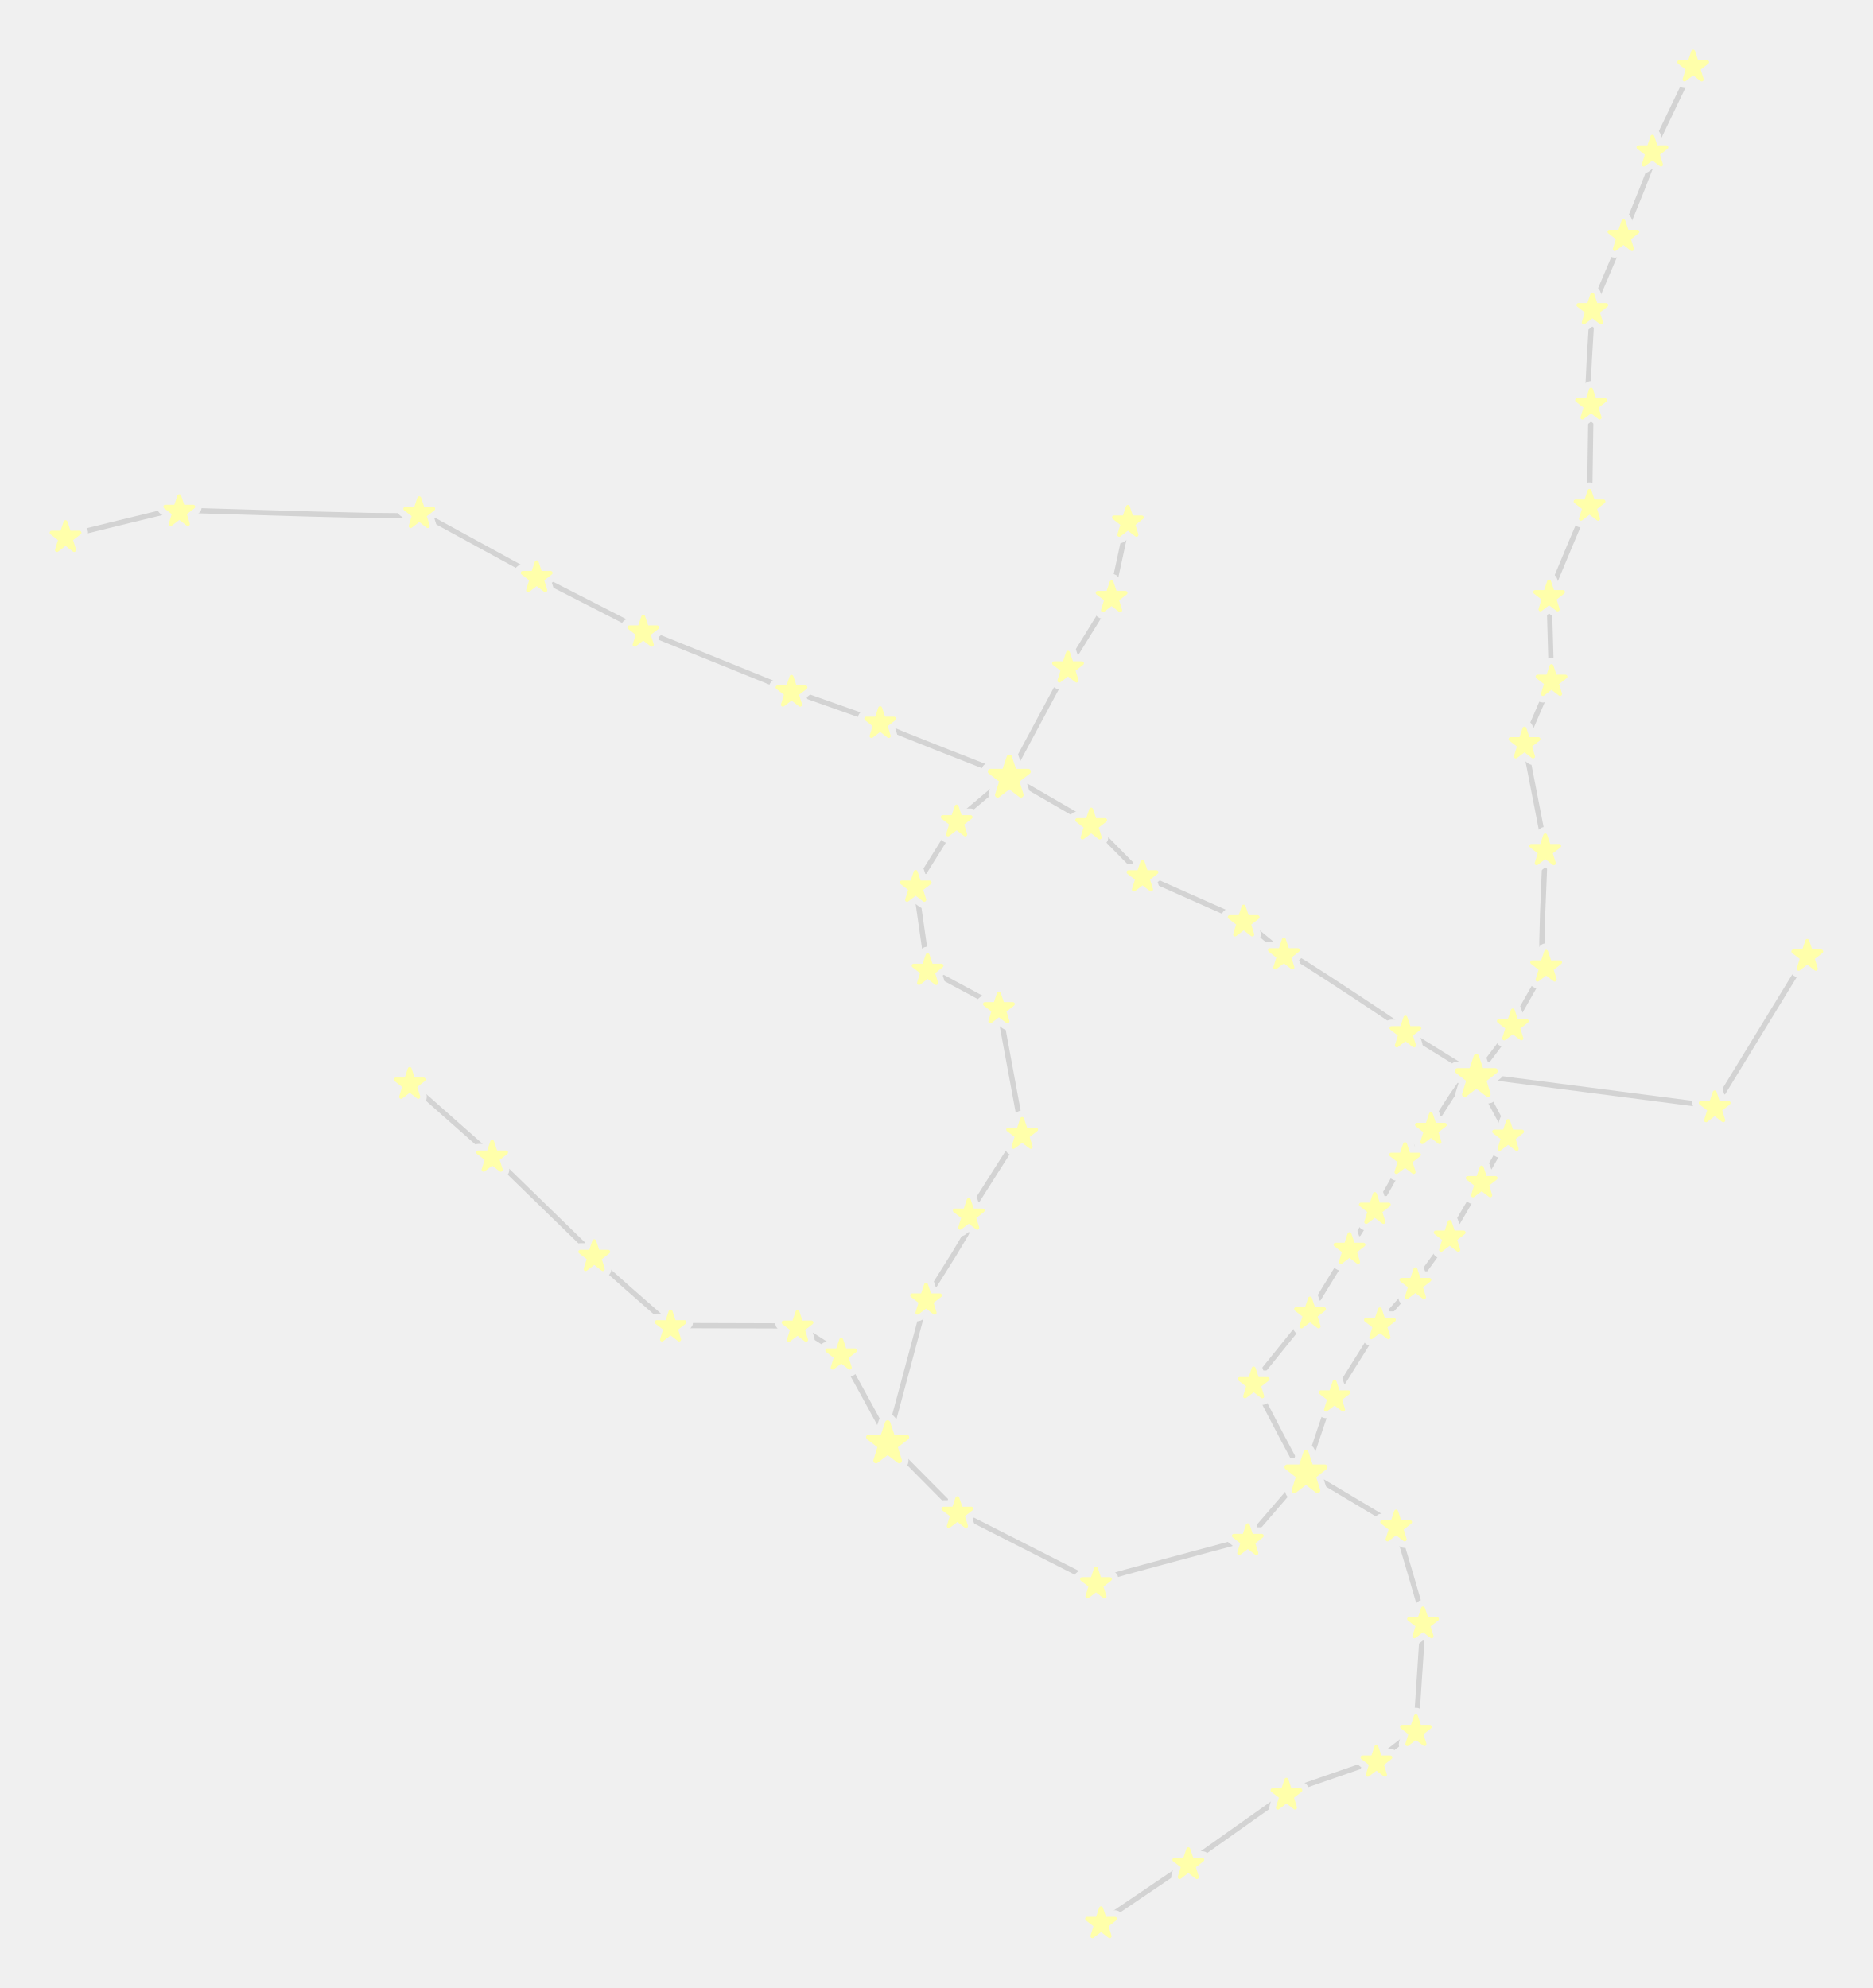
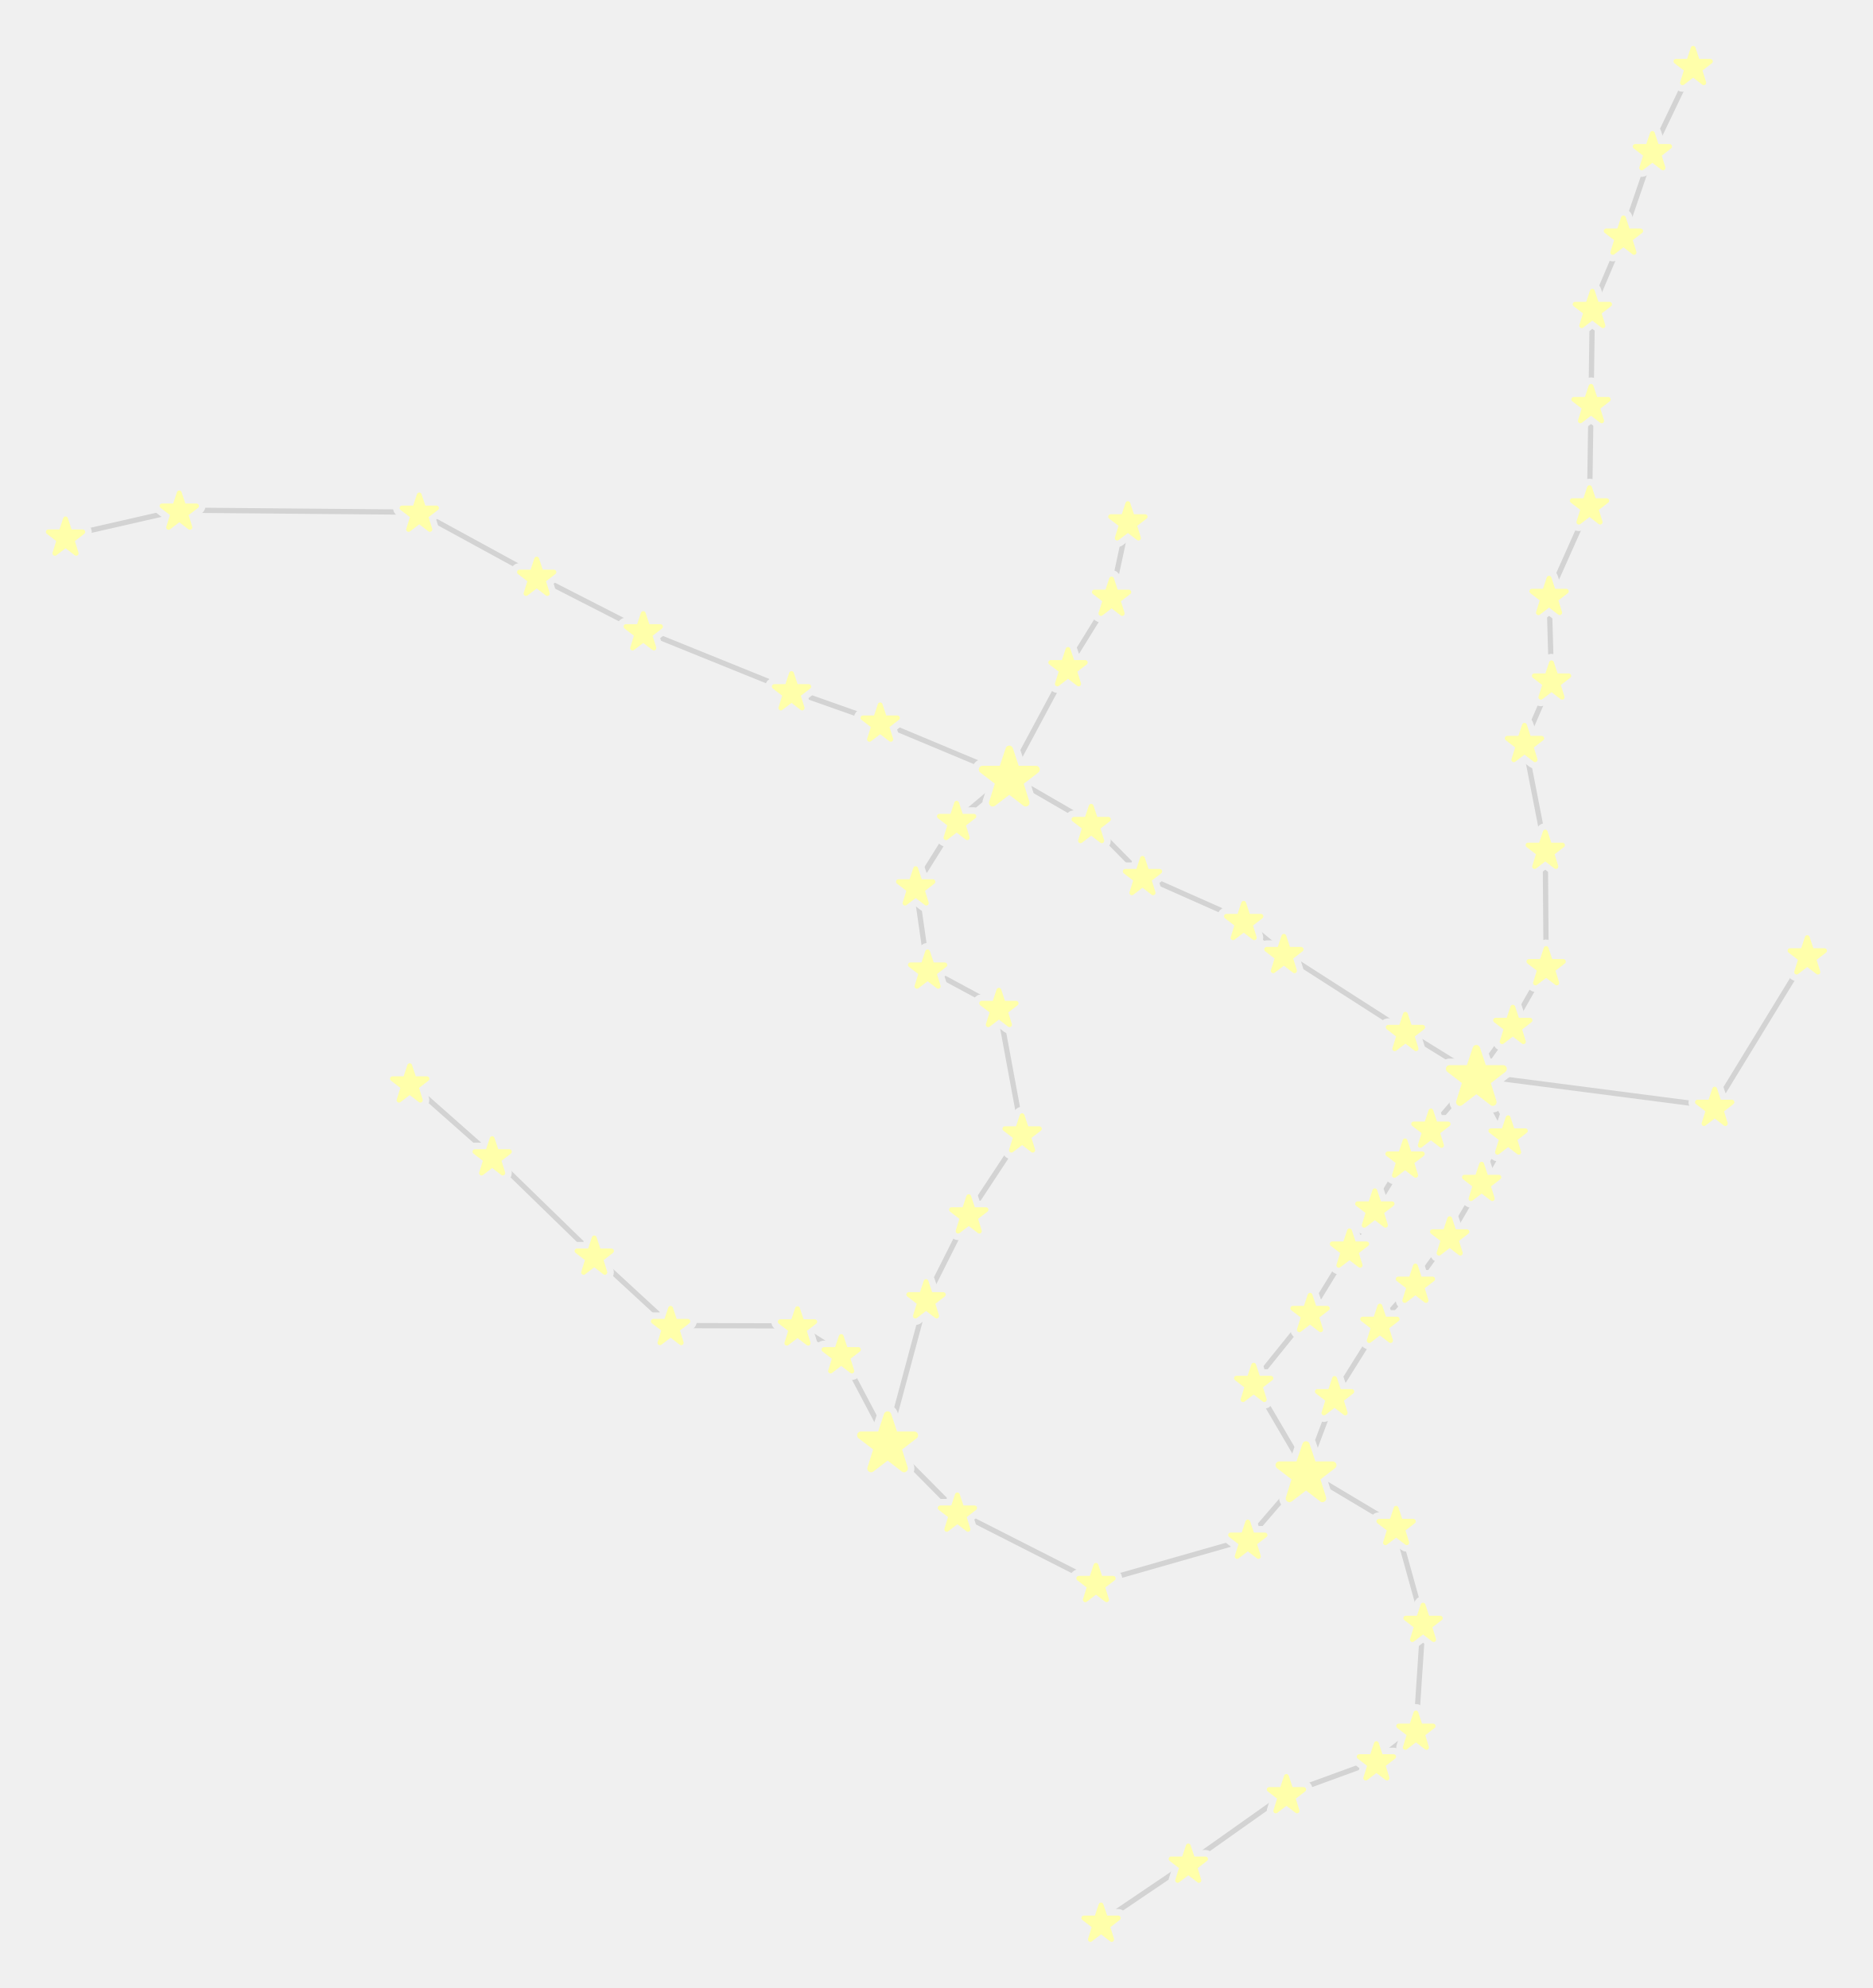
<svg xmlns="http://www.w3.org/2000/svg" width="3000" height="3185" viewBox="0 0 3000 3185">
  <defs>
    <path id="star" d="M100,39.332c0-3.332-2.636-6.029-5.935-6.169c0.004-0.012,0.004-0.024,0.009-0.035H65.461L55.863,4.341 c-0.004,0-0.009,0.001-0.014,0.001C55.058,1.833,52.738,0,49.967,0c-2.938,0-5.384,2.048-6.023,4.789 c-0.007-0.001-0.015,0-0.021-0.002l-9.45,28.341H6.336c-0.048-0.001-0.092-0.014-0.139-0.014C2.773,33.113,0,35.888,0,39.31 c0,1.884,0.857,3.55,2.185,4.687c-0.007,0.01-0.011,0.021-0.019,0.031L26.24,62.535l-8.961,28.683 c-0.364,0.789-0.582,1.659-0.582,2.587c0,3.422,2.775,6.195,6.198,6.195c1.405,0,2.687-0.484,3.727-1.272 c0.011,0.01,0.025,0.017,0.036,0.026L50.027,80.84l22.536,17.317C73.688,99.294,75.245,100,76.97,100 c3.424,0,6.198-2.773,6.198-6.195c0-0.748-0.154-1.456-0.397-2.121c0.016-0.002,0.029-0.01,0.045-0.012l-9.077-29.016l23.718-18.332 c-0.002-0.001-0.005-0.003-0.007-0.005C98.988,43.192,100,41.386,100,39.332z" />
    <mask id="gaps" maskUnits="userSpaceOnUse" x="0" y="0" width="3000" height="3185">
      <rect width="3000" height="3185" fill="#fff" />
      <g fill="#000" stroke="#000" stroke-linejoin="round">
-         <use href="#star" transform="translate(1738.2 3054.1) scale(0.51)" stroke-width="41.18" />
-         <use href="#star" transform="translate(1878 2959.5) scale(0.51)" stroke-width="41.18" />
-         <use href="#star" transform="translate(2035.2 2848.2) scale(0.51)" stroke-width="41.18" />
-         <use href="#star" transform="translate(2179.3 2795.6) scale(0.51)" stroke-width="41.18" />
-         <use href="#star" transform="translate(2242.6 2746.5) scale(0.51)" stroke-width="41.18" />
-         <use href="#star" transform="translate(2254 2573.7) scale(0.51)" stroke-width="41.18" />
-         <use href="#star" transform="translate(1730.1 2509.9) scale(0.51)" stroke-width="41.18" />
-         <use href="#star" transform="translate(1973.3 2440.5) scale(0.51)" stroke-width="41.18" />
-         <use href="#star" transform="translate(2210.9 2418.5) scale(0.51)" stroke-width="41.18" />
-         <use href="#star" transform="translate(1508.1 2397.1) scale(0.51)" stroke-width="41.18" />
-         <use href="#star" transform="translate(2112.3 2210.6) scale(0.51)" stroke-width="41.18" />
-         <use href="#star" transform="translate(1982.7 2189.3) scale(0.51)" stroke-width="41.18" />
-         <use href="#star" transform="translate(1322 2143.4) scale(0.51)" stroke-width="41.18" />
-         <use href="#star" transform="translate(1252 2098.8) scale(0.51)" stroke-width="41.18" />
-         <use href="#star" transform="translate(1048.7 2098.2) scale(0.51)" stroke-width="41.18" />
-         <use href="#star" transform="translate(2184.9 2094.6) scale(0.51)" stroke-width="41.18" />
-         <use href="#star" transform="translate(2073 2077.3) scale(0.51)" stroke-width="41.18" />
-         <use href="#star" transform="translate(1457.9 2055.3) scale(0.51)" stroke-width="41.18" />
-         <use href="#star" transform="translate(2241.8 2030.4) scale(0.51)" stroke-width="41.18" />
-         <use href="#star" transform="translate(926.4 1985.4) scale(0.51)" stroke-width="41.18" />
-         <use href="#star" transform="translate(2136.2 1974.1) scale(0.51)" stroke-width="41.18" />
-         <use href="#star" transform="translate(2296.7 1954.6) scale(0.51)" stroke-width="41.18" />
-         <use href="#star" transform="translate(1526.3 1919.3) scale(0.51)" stroke-width="41.18" />
-         <use href="#star" transform="translate(2176.8 1909.9) scale(0.51)" stroke-width="41.18" />
-         <use href="#star" transform="translate(2347.9 1867.3) scale(0.51)" stroke-width="41.18" />
-         <use href="#star" transform="translate(2225.2 1829.9) scale(0.51)" stroke-width="41.18" />
-         <use href="#star" transform="translate(762.9 1826.3) scale(0.51)" stroke-width="41.18" />
-         <use href="#star" transform="translate(2390.3 1792.9) scale(0.51)" stroke-width="41.18" />
-         <use href="#star" transform="translate(1611.8 1789.6) scale(0.51)" stroke-width="41.18" />
-         <use href="#star" transform="translate(2266.6 1782) scale(0.51)" stroke-width="41.18" />
-         <use href="#star" transform="translate(2721.2 1747) scale(0.51)" stroke-width="41.18" />
-         <use href="#star" transform="translate(630.8 1709.5) scale(0.51)" stroke-width="41.18" />
-         <use href="#star" transform="translate(2225.8 1627.1) scale(0.51)" stroke-width="41.18" />
-         <use href="#star" transform="translate(2397.8 1615.8) scale(0.51)" stroke-width="41.18" />
-         <use href="#star" transform="translate(1574.6 1588.6) scale(0.51)" stroke-width="41.18" />
-         <use href="#star" transform="translate(1460.4 1527.1) scale(0.51)" stroke-width="41.18" />
-         <use href="#star" transform="translate(2451.2 1521.7) scale(0.51)" stroke-width="41.18" />
-         <use href="#star" transform="translate(2869.5 1504.3) scale(0.51)" stroke-width="41.18" />
-         <use href="#star" transform="translate(2031.1 1502.2) scale(0.51)" stroke-width="41.18" />
-         <use href="#star" transform="translate(1966.7 1449.3) scale(0.51)" stroke-width="41.18" />
-         <use href="#star" transform="translate(1441.3 1393.8) scale(0.51)" stroke-width="41.18" />
-         <use href="#star" transform="translate(1804.6 1377.3) scale(0.51)" stroke-width="41.18" />
-         <use href="#star" transform="translate(2449.8 1335.2) scale(0.51)" stroke-width="41.18" />
-         <use href="#star" transform="translate(1722.4 1293.9) scale(0.51)" stroke-width="41.18" />
-         <use href="#star" transform="translate(1506.9 1289) scale(0.51)" stroke-width="41.18" />
-         <use href="#star" transform="translate(2416.5 1164.1) scale(0.51)" stroke-width="41.18" />
-         <use href="#star" transform="translate(1384.4 1131.4) scale(0.51)" stroke-width="41.18" />
-         <use href="#star" transform="translate(1242.4 1081.2) scale(0.51)" stroke-width="41.18" />
-         <use href="#star" transform="translate(2459.8 1064) scale(0.51)" stroke-width="41.18" />
-         <use href="#star" transform="translate(1685.3 1042.6) scale(0.51)" stroke-width="41.18" />
-         <use href="#star" transform="translate(1004.9 985.1) scale(0.51)" stroke-width="41.18" />
-         <use href="#star" transform="translate(1755.1 929.8) scale(0.51)" stroke-width="41.18" />
-         <use href="#star" transform="translate(2455.9 928.5) scale(0.51)" stroke-width="41.18" />
-         <use href="#star" transform="translate(834.2 897.8) scale(0.51)" stroke-width="41.18" />
-         <use href="#star" transform="translate(79.5 833.4) scale(0.51)" stroke-width="41.18" />
-         <use href="#star" transform="translate(1781.2 809) scale(0.51)" stroke-width="41.18" />
-         <use href="#star" transform="translate(646.1 795.1) scale(0.51)" stroke-width="41.18" />
-         <use href="#star" transform="translate(261.7 791.8) scale(0.51)" stroke-width="41.18" />
-         <use href="#star" transform="translate(2520.7 783.4) scale(0.51)" stroke-width="41.18" />
-         <use href="#star" transform="translate(2523.1 621.1) scale(0.51)" stroke-width="41.18" />
-         <use href="#star" transform="translate(2525.2 468.7) scale(0.51)" stroke-width="41.18" />
-         <use href="#star" transform="translate(2575 351.3) scale(0.51)" stroke-width="41.18" />
-         <use href="#star" transform="translate(2621.4 215.9) scale(0.51)" stroke-width="41.18" />
-         <use href="#star" transform="translate(2686.7 79.5) scale(0.51)" stroke-width="41.18" />
-         <use href="#star" transform="translate(2057.5 2323.3) scale(0.69)" stroke-width="30.43" />
-         <use href="#star" transform="translate(1387.4 2275.4) scale(0.69)" stroke-width="30.43" />
-         <use href="#star" transform="translate(2330.4 1688.5) scale(0.69)" stroke-width="30.43" />
-         <use href="#star" transform="translate(1582.3 1208.9) scale(0.69)" stroke-width="30.43" />
+         <use href="#star" transform="translate(1732.2 3048.1) scale(0.63)" stroke-width="33.33" />
+         <use href="#star" transform="translate(1872 2953.5) scale(0.63)" stroke-width="33.33" />
+         <use href="#star" transform="translate(2029.2 2842.2) scale(0.63)" stroke-width="33.33" />
+         <use href="#star" transform="translate(2173.3 2789.6) scale(0.63)" stroke-width="33.33" />
+         <use href="#star" transform="translate(2236.6 2740.5) scale(0.63)" stroke-width="33.33" />
+         <use href="#star" transform="translate(2248 2567.7) scale(0.63)" stroke-width="33.33" />
+         <use href="#star" transform="translate(1724.1 2503.9) scale(0.63)" stroke-width="33.33" />
+         <use href="#star" transform="translate(1967.3 2434.5) scale(0.63)" stroke-width="33.33" />
+         <use href="#star" transform="translate(2204.9 2412.5) scale(0.63)" stroke-width="33.33" />
+         <use href="#star" transform="translate(1502.1 2391.1) scale(0.63)" stroke-width="33.33" />
+         <use href="#star" transform="translate(2106.3 2204.6) scale(0.63)" stroke-width="33.33" />
+         <use href="#star" transform="translate(1976.7 2183.3) scale(0.63)" stroke-width="33.33" />
+         <use href="#star" transform="translate(1316 2137.4) scale(0.63)" stroke-width="33.33" />
+         <use href="#star" transform="translate(1246 2092.8) scale(0.63)" stroke-width="33.33" />
+         <use href="#star" transform="translate(1042.7 2092.2) scale(0.63)" stroke-width="33.33" />
+         <use href="#star" transform="translate(2178.9 2088.6) scale(0.63)" stroke-width="33.33" />
+         <use href="#star" transform="translate(2067 2071.3) scale(0.63)" stroke-width="33.33" />
+         <use href="#star" transform="translate(1451.9 2049.3) scale(0.63)" stroke-width="33.33" />
+         <use href="#star" transform="translate(2235.8 2024.4) scale(0.63)" stroke-width="33.33" />
+         <use href="#star" transform="translate(920.4 1979.4) scale(0.63)" stroke-width="33.33" />
+         <use href="#star" transform="translate(2130.2 1968.1) scale(0.63)" stroke-width="33.33" />
+         <use href="#star" transform="translate(2290.7 1948.6) scale(0.63)" stroke-width="33.33" />
+         <use href="#star" transform="translate(1520.3 1913.3) scale(0.63)" stroke-width="33.33" />
+         <use href="#star" transform="translate(2170.8 1903.9) scale(0.63)" stroke-width="33.33" />
+         <use href="#star" transform="translate(2341.9 1861.3) scale(0.63)" stroke-width="33.33" />
+         <use href="#star" transform="translate(2219.2 1823.9) scale(0.63)" stroke-width="33.33" />
+         <use href="#star" transform="translate(756.9 1820.3) scale(0.63)" stroke-width="33.33" />
+         <use href="#star" transform="translate(2384.3 1786.9) scale(0.63)" stroke-width="33.33" />
+         <use href="#star" transform="translate(1605.8 1783.6) scale(0.63)" stroke-width="33.33" />
+         <use href="#star" transform="translate(2260.6 1776) scale(0.63)" stroke-width="33.33" />
+         <use href="#star" transform="translate(2715.2 1741) scale(0.63)" stroke-width="33.33" />
+         <use href="#star" transform="translate(624.8 1703.5) scale(0.63)" stroke-width="33.33" />
+         <use href="#star" transform="translate(2219.8 1621.1) scale(0.63)" stroke-width="33.33" />
+         <use href="#star" transform="translate(2391.8 1609.8) scale(0.63)" stroke-width="33.33" />
+         <use href="#star" transform="translate(1568.6 1582.6) scale(0.63)" stroke-width="33.33" />
+         <use href="#star" transform="translate(1454.4 1521.1) scale(0.63)" stroke-width="33.33" />
+         <use href="#star" transform="translate(2445.2 1515.7) scale(0.63)" stroke-width="33.33" />
+         <use href="#star" transform="translate(2863.5 1498.3) scale(0.63)" stroke-width="33.33" />
+         <use href="#star" transform="translate(2025.1 1496.2) scale(0.63)" stroke-width="33.33" />
+         <use href="#star" transform="translate(1960.7 1443.3) scale(0.63)" stroke-width="33.33" />
+         <use href="#star" transform="translate(1435.3 1387.8) scale(0.63)" stroke-width="33.33" />
+         <use href="#star" transform="translate(1798.6 1371.3) scale(0.63)" stroke-width="33.33" />
+         <use href="#star" transform="translate(2443.8 1329.2) scale(0.63)" stroke-width="33.33" />
+         <use href="#star" transform="translate(1716.4 1287.9) scale(0.63)" stroke-width="33.33" />
+         <use href="#star" transform="translate(1500.9 1283) scale(0.63)" stroke-width="33.33" />
+         <use href="#star" transform="translate(2410.5 1158.1) scale(0.63)" stroke-width="33.33" />
+         <use href="#star" transform="translate(1378.4 1125.4) scale(0.63)" stroke-width="33.33" />
+         <use href="#star" transform="translate(1236.4 1075.2) scale(0.63)" stroke-width="33.33" />
+         <use href="#star" transform="translate(2453.8 1058) scale(0.63)" stroke-width="33.33" />
+         <use href="#star" transform="translate(1679.3 1036.6) scale(0.63)" stroke-width="33.33" />
+         <use href="#star" transform="translate(998.9 979.1) scale(0.63)" stroke-width="33.33" />
+         <use href="#star" transform="translate(1749.1 923.8) scale(0.63)" stroke-width="33.33" />
+         <use href="#star" transform="translate(2449.9 922.5) scale(0.63)" stroke-width="33.33" />
+         <use href="#star" transform="translate(828.2 891.8) scale(0.63)" stroke-width="33.33" />
+         <use href="#star" transform="translate(73.5 827.4) scale(0.63)" stroke-width="33.33" />
+         <use href="#star" transform="translate(1775.2 803) scale(0.63)" stroke-width="33.33" />
+         <use href="#star" transform="translate(640.1 789.1) scale(0.63)" stroke-width="33.33" />
+         <use href="#star" transform="translate(255.7 785.8) scale(0.63)" stroke-width="33.33" />
+         <use href="#star" transform="translate(2514.7 777.4) scale(0.63)" stroke-width="33.33" />
+         <use href="#star" transform="translate(2517.1 615.1) scale(0.63)" stroke-width="33.33" />
+         <use href="#star" transform="translate(2519.2 462.7) scale(0.63)" stroke-width="33.33" />
+         <use href="#star" transform="translate(2569 345.3) scale(0.63)" stroke-width="33.33" />
+         <use href="#star" transform="translate(2615.4 209.9) scale(0.63)" stroke-width="33.33" />
+         <use href="#star" transform="translate(2680.7 73.5) scale(0.63)" stroke-width="33.33" />
+         <use href="#star" transform="translate(2043.2 2309) scale(0.9765)" stroke-width="21.51" />
+         <use href="#star" transform="translate(1373 2261.1) scale(0.9765)" stroke-width="21.51" />
+         <use href="#star" transform="translate(2316.1 1674.1) scale(0.9765)" stroke-width="21.51" />
+         <use href="#star" transform="translate(1567.9 1194.5) scale(0.9765)" stroke-width="21.51" />
      </g>
    </mask>
  </defs>
  <g mask="url(#gaps)" fill="none" stroke="#d3d3d3" stroke-width="8.4" stroke-linecap="round" stroke-linejoin="round">
    <path d="M1763.7 3079.6 L1903.5 2985" />
    <path d="M1903.5 2985 L2060.7 2873.7" />
-     <path d="M2060.7 2873.7 L2063 2871.1 L2072.8 2867 L2090.8 2860.5 L2126.1 2848.2 L2204.8 2821.1" />
+     <path d="M2060.7 2873.7 L2204.8 2821.1" />
    <path d="M2204.8 2821.1 L2268.1 2772" />
    <path d="M2268.1 2772 L2279.5 2599.2" />
-     <path d="M2279.5 2599.2 L2279.6 2594.4 L2277 2583.1 L2271.6 2563.7 L2260.8 2526.5 L2236.4 2444" />
+     <path d="M2279.5 2599.2 L2236.4 2444" />
    <path d="M2236.4 2444 L2092 2357.8" />
-     <path d="M2092 2357.8 L2088.5 2361.3 L2082 2353.5 L2071.5 2335.6 L2051.8 2298.7 L2008.2 2214.8" />
+     <path d="M2092 2357.8 L2008.2 2214.8" />
    <path d="M2092 2357.8 L1998.8 2466" />
-     <path d="M2092 2357.8 L2114.5 2290.1 L2124.8 2259.9 L2130.6 2244.7 L2134.5 2236.8 L2137.8 2236.1" />
+     <path d="M2092 2357.8 L2137.8 2236.1" />
    <path d="M2008.2 2214.8 L2098.5 2102.8" />
    <path d="M2098.5 2102.8 L2161.7 1999.6" />
    <path d="M2161.7 1999.6 L2202.3 1935.4" />
-     <path d="M2202.3 1935.4 L2203.9 1936.2 L2207.5 1931.4 L2213.5 1921.5 L2225.1 1901.2 L2250.7 1855.4" />
+     <path d="M2202.3 1935.4 L2250.7 1855.4" />
    <path d="M2250.7 1855.4 L2292.1 1807.5" />
-     <path d="M2292.1 1807.5 L2325.4 1755.8 L2341.1 1733.3 L2350.2 1722.7 L2357.3 1718.8 L2364.9 1723" />
-     <path d="M2364.9 1723 L2398.3 1678.6 L2413.1 1658.7 L2420.4 1648.5 L2423.9 1642.9 L2423.3 1641.3" />
+     <path d="M2292.1 1807.5 L2364.9 1723" />
+     <path d="M2364.9 1723 L2423.3 1641.3" />
    <path d="M2364.9 1723 L2415.8 1818.4" />
    <path d="M2364.9 1723 L2251.3 1652.6" />
    <path d="M2364.9 1723 L2746.7 1772.5" />
    <path d="M2423.3 1641.3 L2476.7 1547.2" />
-     <path d="M2476.7 1547.2 L2471.7 1544.2 L2470 1531.5 L2469.9 1508.2 L2471.1 1462.6 L2475.3 1360.7" />
+     <path d="M2476.7 1547.2 L2475.3 1360.7" />
    <path d="M2475.3 1360.7 L2442 1189.6" />
    <path d="M2442 1189.6 L2485.3 1089.5" />
    <path d="M2485.3 1089.5 L2481.4 954" />
-     <path d="M2481.4 954 L2514 875.6 L2528.9 840.4 L2537 822.3 L2542.3 812.2 L2546.2 808.9" />
+     <path d="M2481.4 954 L2546.2 808.9" />
    <path d="M2546.2 808.9 L2548.6 646.6" />
-     <path d="M2548.6 646.6 L2544.8 645.3 L2543.6 635.4 L2543.9 616.3 L2545.7 578.6 L2550.7 494.2" />
+     <path d="M2548.6 646.6 L2550.7 494.2" />
    <path d="M2550.7 494.2 L2600.5 376.8" />
-     <path d="M2600.5 376.8 L2630.4 302.7 L2643.3 269.5 L2649.1 252.6 L2650.7 243.4 L2646.9 241.4" />
+     <path d="M2600.5 376.8 L2646.9 241.4" />
    <path d="M2646.9 241.4 L2712.2 105" />
    <path d="M656.3 1735 L788.4 1851.8" />
    <path d="M788.4 1851.8 L951.9 2010.9" />
-     <path d="M951.9 2010.9 L951.9 2014 L959.5 2022.1 L974.8 2036.2 L1005.4 2063.4 L1074.2 2123.7" />
+     <path d="M951.9 2010.9 L1074.2 2123.7" />
    <path d="M1074.2 2123.7 L1277.5 2124.3" />
    <path d="M1277.5 2124.3 L1347.5 2168.9" />
-     <path d="M1347.5 2168.9 L1389.9 2246.1 L1408.7 2280.7 L1418 2298.3 L1422.5 2307.8 L1421.9 2309.9" />
+     <path d="M1347.5 2168.9 L1421.9 2309.9" />
    <path d="M1421.9 2309.9 L1483.4 2080.8" />
    <path d="M1421.9 2309.9 L1533.6 2422.6" />
    <path d="M1533.6 2422.6 L1755.6 2535.4" />
-     <path d="M1755.6 2535.4 L1756.8 2532.8 L1772.4 2527.5 L1802.8 2518.8 L1863.2 2502.4 L1998.8 2466" />
+     <path d="M1755.6 2535.4 L1998.8 2466" />
    <path d="M2137.8 2236.1 L2210.4 2120.1" />
    <path d="M2210.4 2120.1 L2267.3 2055.9" />
    <path d="M2267.3 2055.9 L2322.2 1980.1" />
    <path d="M2322.2 1980.1 L2373.4 1892.8" />
    <path d="M2373.4 1892.8 L2415.8 1818.4" />
-     <path d="M2251.3 1652.6 L2243.8 1645.3 L2229.4 1634.8 L2205.5 1618.7 L2171.4 1596.1 L2127 1567 L2093.5 1545.5 L2070.8 1531.5 L2058.8 1525.3 L2056.6 1527.7" />
+     <path d="M2251.3 1652.6 L2056.6 1527.7" />
    <path d="M2056.6 1527.7 L1992.2 1474.8" />
    <path d="M1992.2 1474.8 L1830.1 1402.8" />
    <path d="M1830.1 1402.8 L1747.9 1319.4" />
    <path d="M1747.9 1319.4 L1616.8 1243.4" />
    <path d="M1616.8 1243.4 L1532.4 1314.5" />
    <path d="M1616.8 1243.4 L1710.8 1068.1" />
-     <path d="M1616.8 1243.4 L1499.7 1197.5 L1447.7 1176.8 L1421.8 1166 L1409.1 1159.7 L1409.9 1156.9" />
+     <path d="M1616.8 1243.4 L1409.9 1156.9" />
    <path d="M1409.9 1156.9 L1267.9 1106.7" />
    <path d="M1267.9 1106.7 L1030.4 1010.6" />
    <path d="M1030.4 1010.6 L859.7 923.3" />
    <path d="M859.7 923.3 L671.6 820.6" />
-     <path d="M671.6 820.6 L667 825 L641.4 826.3 L593.3 825.9 L498.8 823.6 L287.2 817.3" />
-     <path d="M287.2 817.3 L286.8 815.6 L275.3 817.6 L252.5 822.8 L207.1 833.8 L105 858.9" />
+     <path d="M671.6 820.6 L287.2 817.3" />
+     <path d="M287.2 817.3 L105 858.9" />
    <path d="M2746.7 1772.5 L2895 1529.8" />
-     <path d="M1483.4 2080.8 L1528 2009.7 L1547.2 1977.5 L1555.7 1960.5 L1558 1950.2 L1551.8 1944.8" />
-     <path d="M1551.8 1944.8 L1595.9 1875.2 L1615.9 1843.8 L1626.6 1827.6 L1633.3 1818.4 L1637.3 1815.1" />
+     <path d="M1483.4 2080.8 L1551.8 1944.8" />
+     <path d="M1551.8 1944.8 L1637.3 1815.1" />
    <path d="M1637.3 1815.1 L1600.1 1614.1" />
    <path d="M1600.1 1614.1 L1485.9 1552.6" />
    <path d="M1485.9 1552.6 L1466.8 1419.3" />
    <path d="M1466.8 1419.3 L1532.4 1314.5" />
    <path d="M1710.8 1068.1 L1780.6 955.3" />
    <path d="M1780.6 955.3 L1806.7 834.5" />
  </g>
  <g fill="#ffffaa">
-     <use href="#star" transform="translate(1738.2 3054.1) scale(0.51)" />
-     <use href="#star" transform="translate(1878 2959.5) scale(0.51)" />
-     <use href="#star" transform="translate(2035.2 2848.2) scale(0.51)" />
-     <use href="#star" transform="translate(2179.3 2795.6) scale(0.51)" />
-     <use href="#star" transform="translate(2242.6 2746.5) scale(0.51)" />
-     <use href="#star" transform="translate(2254 2573.7) scale(0.51)" />
-     <use href="#star" transform="translate(1730.1 2509.9) scale(0.51)" />
-     <use href="#star" transform="translate(1973.3 2440.5) scale(0.51)" />
-     <use href="#star" transform="translate(2210.9 2418.5) scale(0.51)" />
-     <use href="#star" transform="translate(1508.1 2397.1) scale(0.51)" />
-     <use href="#star" transform="translate(2112.3 2210.6) scale(0.51)" />
-     <use href="#star" transform="translate(1982.7 2189.3) scale(0.51)" />
-     <use href="#star" transform="translate(1322 2143.4) scale(0.51)" />
-     <use href="#star" transform="translate(1252 2098.8) scale(0.51)" />
-     <use href="#star" transform="translate(1048.7 2098.2) scale(0.51)" />
-     <use href="#star" transform="translate(2184.9 2094.6) scale(0.51)" />
-     <use href="#star" transform="translate(2073 2077.3) scale(0.51)" />
-     <use href="#star" transform="translate(1457.9 2055.3) scale(0.51)" />
-     <use href="#star" transform="translate(2241.8 2030.4) scale(0.51)" />
-     <use href="#star" transform="translate(926.4 1985.4) scale(0.51)" />
-     <use href="#star" transform="translate(2136.2 1974.1) scale(0.51)" />
-     <use href="#star" transform="translate(2296.7 1954.6) scale(0.51)" />
-     <use href="#star" transform="translate(1526.3 1919.3) scale(0.51)" />
-     <use href="#star" transform="translate(2176.8 1909.9) scale(0.51)" />
-     <use href="#star" transform="translate(2347.9 1867.3) scale(0.51)" />
-     <use href="#star" transform="translate(2225.2 1829.9) scale(0.51)" />
-     <use href="#star" transform="translate(762.9 1826.3) scale(0.51)" />
-     <use href="#star" transform="translate(2390.3 1792.9) scale(0.51)" />
-     <use href="#star" transform="translate(1611.8 1789.6) scale(0.51)" />
-     <use href="#star" transform="translate(2266.6 1782) scale(0.51)" />
-     <use href="#star" transform="translate(2721.2 1747) scale(0.51)" />
-     <use href="#star" transform="translate(630.8 1709.5) scale(0.51)" />
-     <use href="#star" transform="translate(2225.8 1627.1) scale(0.51)" />
-     <use href="#star" transform="translate(2397.8 1615.8) scale(0.51)" />
-     <use href="#star" transform="translate(1574.6 1588.6) scale(0.51)" />
-     <use href="#star" transform="translate(1460.4 1527.1) scale(0.51)" />
-     <use href="#star" transform="translate(2451.2 1521.7) scale(0.51)" />
-     <use href="#star" transform="translate(2869.5 1504.3) scale(0.51)" />
-     <use href="#star" transform="translate(2031.1 1502.2) scale(0.51)" />
-     <use href="#star" transform="translate(1966.7 1449.3) scale(0.51)" />
-     <use href="#star" transform="translate(1441.3 1393.8) scale(0.51)" />
-     <use href="#star" transform="translate(1804.6 1377.3) scale(0.51)" />
-     <use href="#star" transform="translate(2449.8 1335.2) scale(0.51)" />
-     <use href="#star" transform="translate(1722.4 1293.9) scale(0.51)" />
-     <use href="#star" transform="translate(1506.9 1289) scale(0.51)" />
-     <use href="#star" transform="translate(2416.5 1164.1) scale(0.51)" />
-     <use href="#star" transform="translate(1384.4 1131.4) scale(0.51)" />
-     <use href="#star" transform="translate(1242.4 1081.2) scale(0.51)" />
-     <use href="#star" transform="translate(2459.8 1064) scale(0.51)" />
-     <use href="#star" transform="translate(1685.3 1042.6) scale(0.51)" />
-     <use href="#star" transform="translate(1004.9 985.1) scale(0.51)" />
-     <use href="#star" transform="translate(1755.1 929.8) scale(0.51)" />
-     <use href="#star" transform="translate(2455.9 928.5) scale(0.51)" />
-     <use href="#star" transform="translate(834.2 897.8) scale(0.51)" />
-     <use href="#star" transform="translate(79.5 833.4) scale(0.51)" />
-     <use href="#star" transform="translate(1781.2 809) scale(0.51)" />
-     <use href="#star" transform="translate(646.1 795.1) scale(0.51)" />
-     <use href="#star" transform="translate(261.7 791.8) scale(0.51)" />
-     <use href="#star" transform="translate(2520.7 783.4) scale(0.51)" />
-     <use href="#star" transform="translate(2523.1 621.1) scale(0.51)" />
-     <use href="#star" transform="translate(2525.2 468.7) scale(0.51)" />
-     <use href="#star" transform="translate(2575 351.3) scale(0.51)" />
-     <use href="#star" transform="translate(2621.4 215.9) scale(0.51)" />
-     <use href="#star" transform="translate(2686.7 79.5) scale(0.51)" />
-     <use href="#star" transform="translate(2057.5 2323.3) scale(0.69)" />
-     <use href="#star" transform="translate(1387.4 2275.4) scale(0.69)" />
-     <use href="#star" transform="translate(2330.4 1688.5) scale(0.69)" />
-     <use href="#star" transform="translate(1582.3 1208.9) scale(0.69)" />
+     <use href="#star" transform="translate(1732.2 3048.1) scale(0.63)" />
+     <use href="#star" transform="translate(1872 2953.5) scale(0.63)" />
+     <use href="#star" transform="translate(2029.2 2842.2) scale(0.63)" />
+     <use href="#star" transform="translate(2173.3 2789.6) scale(0.63)" />
+     <use href="#star" transform="translate(2236.6 2740.5) scale(0.63)" />
+     <use href="#star" transform="translate(2248 2567.7) scale(0.63)" />
+     <use href="#star" transform="translate(1724.1 2503.9) scale(0.63)" />
+     <use href="#star" transform="translate(1967.3 2434.5) scale(0.63)" />
+     <use href="#star" transform="translate(2204.9 2412.5) scale(0.63)" />
+     <use href="#star" transform="translate(1502.1 2391.1) scale(0.63)" />
+     <use href="#star" transform="translate(2106.3 2204.6) scale(0.63)" />
+     <use href="#star" transform="translate(1976.7 2183.3) scale(0.63)" />
+     <use href="#star" transform="translate(1316 2137.4) scale(0.63)" />
+     <use href="#star" transform="translate(1246 2092.8) scale(0.63)" />
+     <use href="#star" transform="translate(1042.7 2092.2) scale(0.63)" />
+     <use href="#star" transform="translate(2178.9 2088.6) scale(0.63)" />
+     <use href="#star" transform="translate(2067 2071.3) scale(0.63)" />
+     <use href="#star" transform="translate(1451.9 2049.3) scale(0.63)" />
+     <use href="#star" transform="translate(2235.8 2024.4) scale(0.63)" />
+     <use href="#star" transform="translate(920.4 1979.4) scale(0.63)" />
+     <use href="#star" transform="translate(2130.2 1968.1) scale(0.63)" />
+     <use href="#star" transform="translate(2290.7 1948.6) scale(0.63)" />
+     <use href="#star" transform="translate(1520.3 1913.3) scale(0.63)" />
+     <use href="#star" transform="translate(2170.8 1903.9) scale(0.63)" />
+     <use href="#star" transform="translate(2341.9 1861.3) scale(0.63)" />
+     <use href="#star" transform="translate(2219.2 1823.9) scale(0.63)" />
+     <use href="#star" transform="translate(756.9 1820.3) scale(0.63)" />
+     <use href="#star" transform="translate(2384.3 1786.9) scale(0.63)" />
+     <use href="#star" transform="translate(1605.8 1783.6) scale(0.63)" />
+     <use href="#star" transform="translate(2260.6 1776) scale(0.63)" />
+     <use href="#star" transform="translate(2715.2 1741) scale(0.63)" />
+     <use href="#star" transform="translate(624.8 1703.5) scale(0.63)" />
+     <use href="#star" transform="translate(2219.8 1621.1) scale(0.63)" />
+     <use href="#star" transform="translate(2391.8 1609.8) scale(0.63)" />
+     <use href="#star" transform="translate(1568.6 1582.6) scale(0.63)" />
+     <use href="#star" transform="translate(1454.4 1521.1) scale(0.63)" />
+     <use href="#star" transform="translate(2445.2 1515.7) scale(0.63)" />
+     <use href="#star" transform="translate(2863.5 1498.3) scale(0.63)" />
+     <use href="#star" transform="translate(2025.1 1496.2) scale(0.63)" />
+     <use href="#star" transform="translate(1960.7 1443.3) scale(0.63)" />
+     <use href="#star" transform="translate(1435.3 1387.8) scale(0.63)" />
+     <use href="#star" transform="translate(1798.6 1371.3) scale(0.63)" />
+     <use href="#star" transform="translate(2443.8 1329.2) scale(0.63)" />
+     <use href="#star" transform="translate(1716.4 1287.9) scale(0.63)" />
+     <use href="#star" transform="translate(1500.9 1283) scale(0.63)" />
+     <use href="#star" transform="translate(2410.5 1158.1) scale(0.63)" />
+     <use href="#star" transform="translate(1378.4 1125.4) scale(0.63)" />
+     <use href="#star" transform="translate(1236.4 1075.2) scale(0.63)" />
+     <use href="#star" transform="translate(2453.8 1058) scale(0.63)" />
+     <use href="#star" transform="translate(1679.3 1036.6) scale(0.63)" />
+     <use href="#star" transform="translate(998.9 979.1) scale(0.63)" />
+     <use href="#star" transform="translate(1749.1 923.8) scale(0.63)" />
+     <use href="#star" transform="translate(2449.9 922.5) scale(0.63)" />
+     <use href="#star" transform="translate(828.2 891.8) scale(0.63)" />
+     <use href="#star" transform="translate(73.5 827.4) scale(0.63)" />
+     <use href="#star" transform="translate(1775.2 803) scale(0.63)" />
+     <use href="#star" transform="translate(640.1 789.1) scale(0.63)" />
+     <use href="#star" transform="translate(255.7 785.8) scale(0.63)" />
+     <use href="#star" transform="translate(2514.7 777.4) scale(0.63)" />
+     <use href="#star" transform="translate(2517.1 615.1) scale(0.63)" />
+     <use href="#star" transform="translate(2519.2 462.7) scale(0.63)" />
+     <use href="#star" transform="translate(2569 345.3) scale(0.63)" />
+     <use href="#star" transform="translate(2615.4 209.9) scale(0.63)" />
+     <use href="#star" transform="translate(2680.7 73.5) scale(0.63)" />
+     <use href="#star" transform="translate(2043.2 2309) scale(0.9765)" />
+     <use href="#star" transform="translate(1373 2261.1) scale(0.9765)" />
+     <use href="#star" transform="translate(2316.1 1674.1) scale(0.9765)" />
+     <use href="#star" transform="translate(1567.9 1194.5) scale(0.9765)" />
  </g>
</svg>
